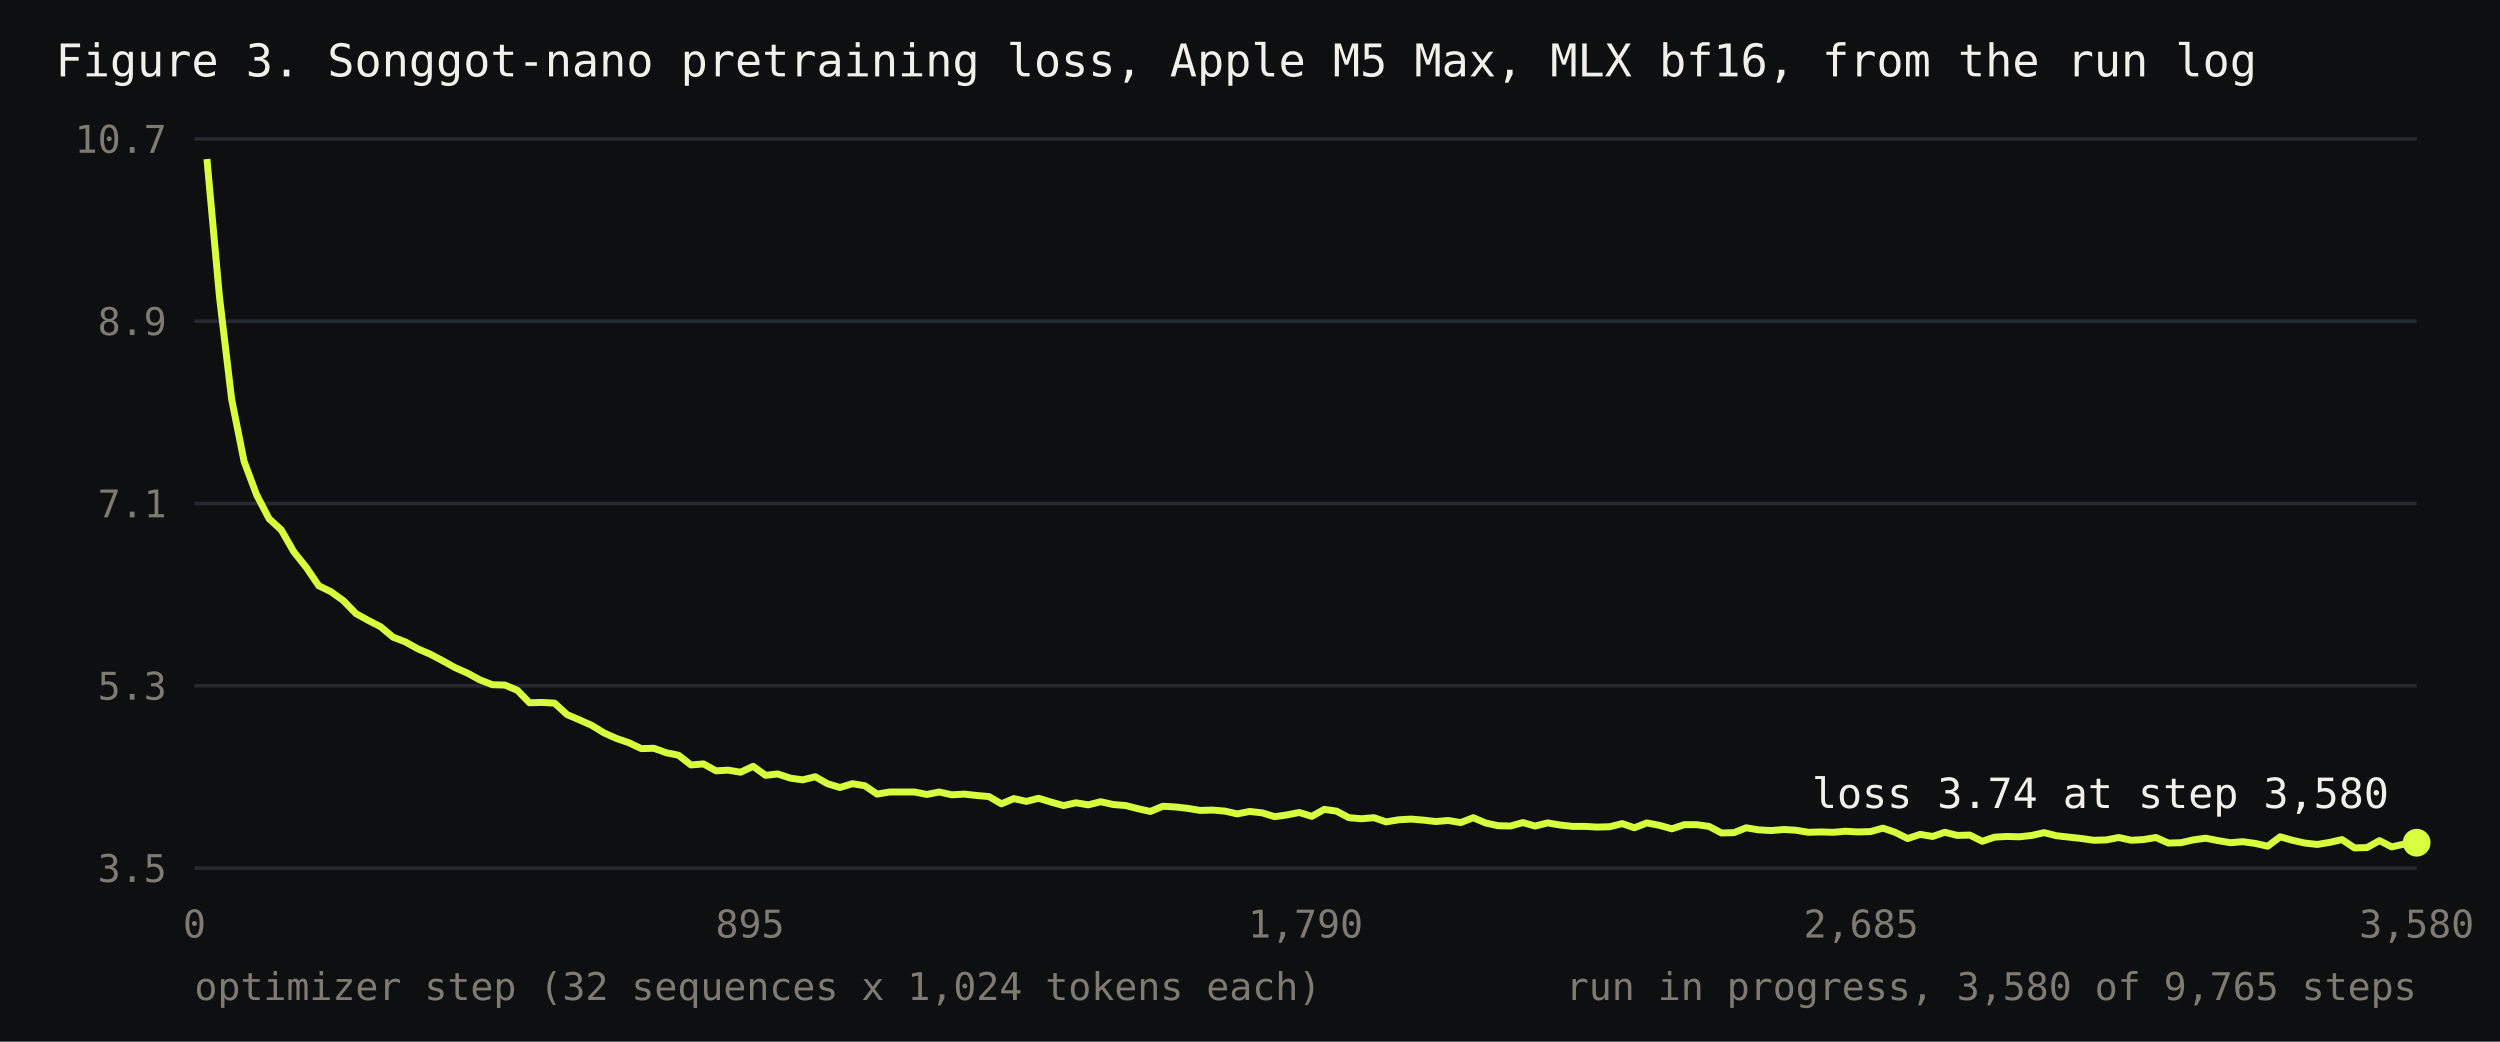
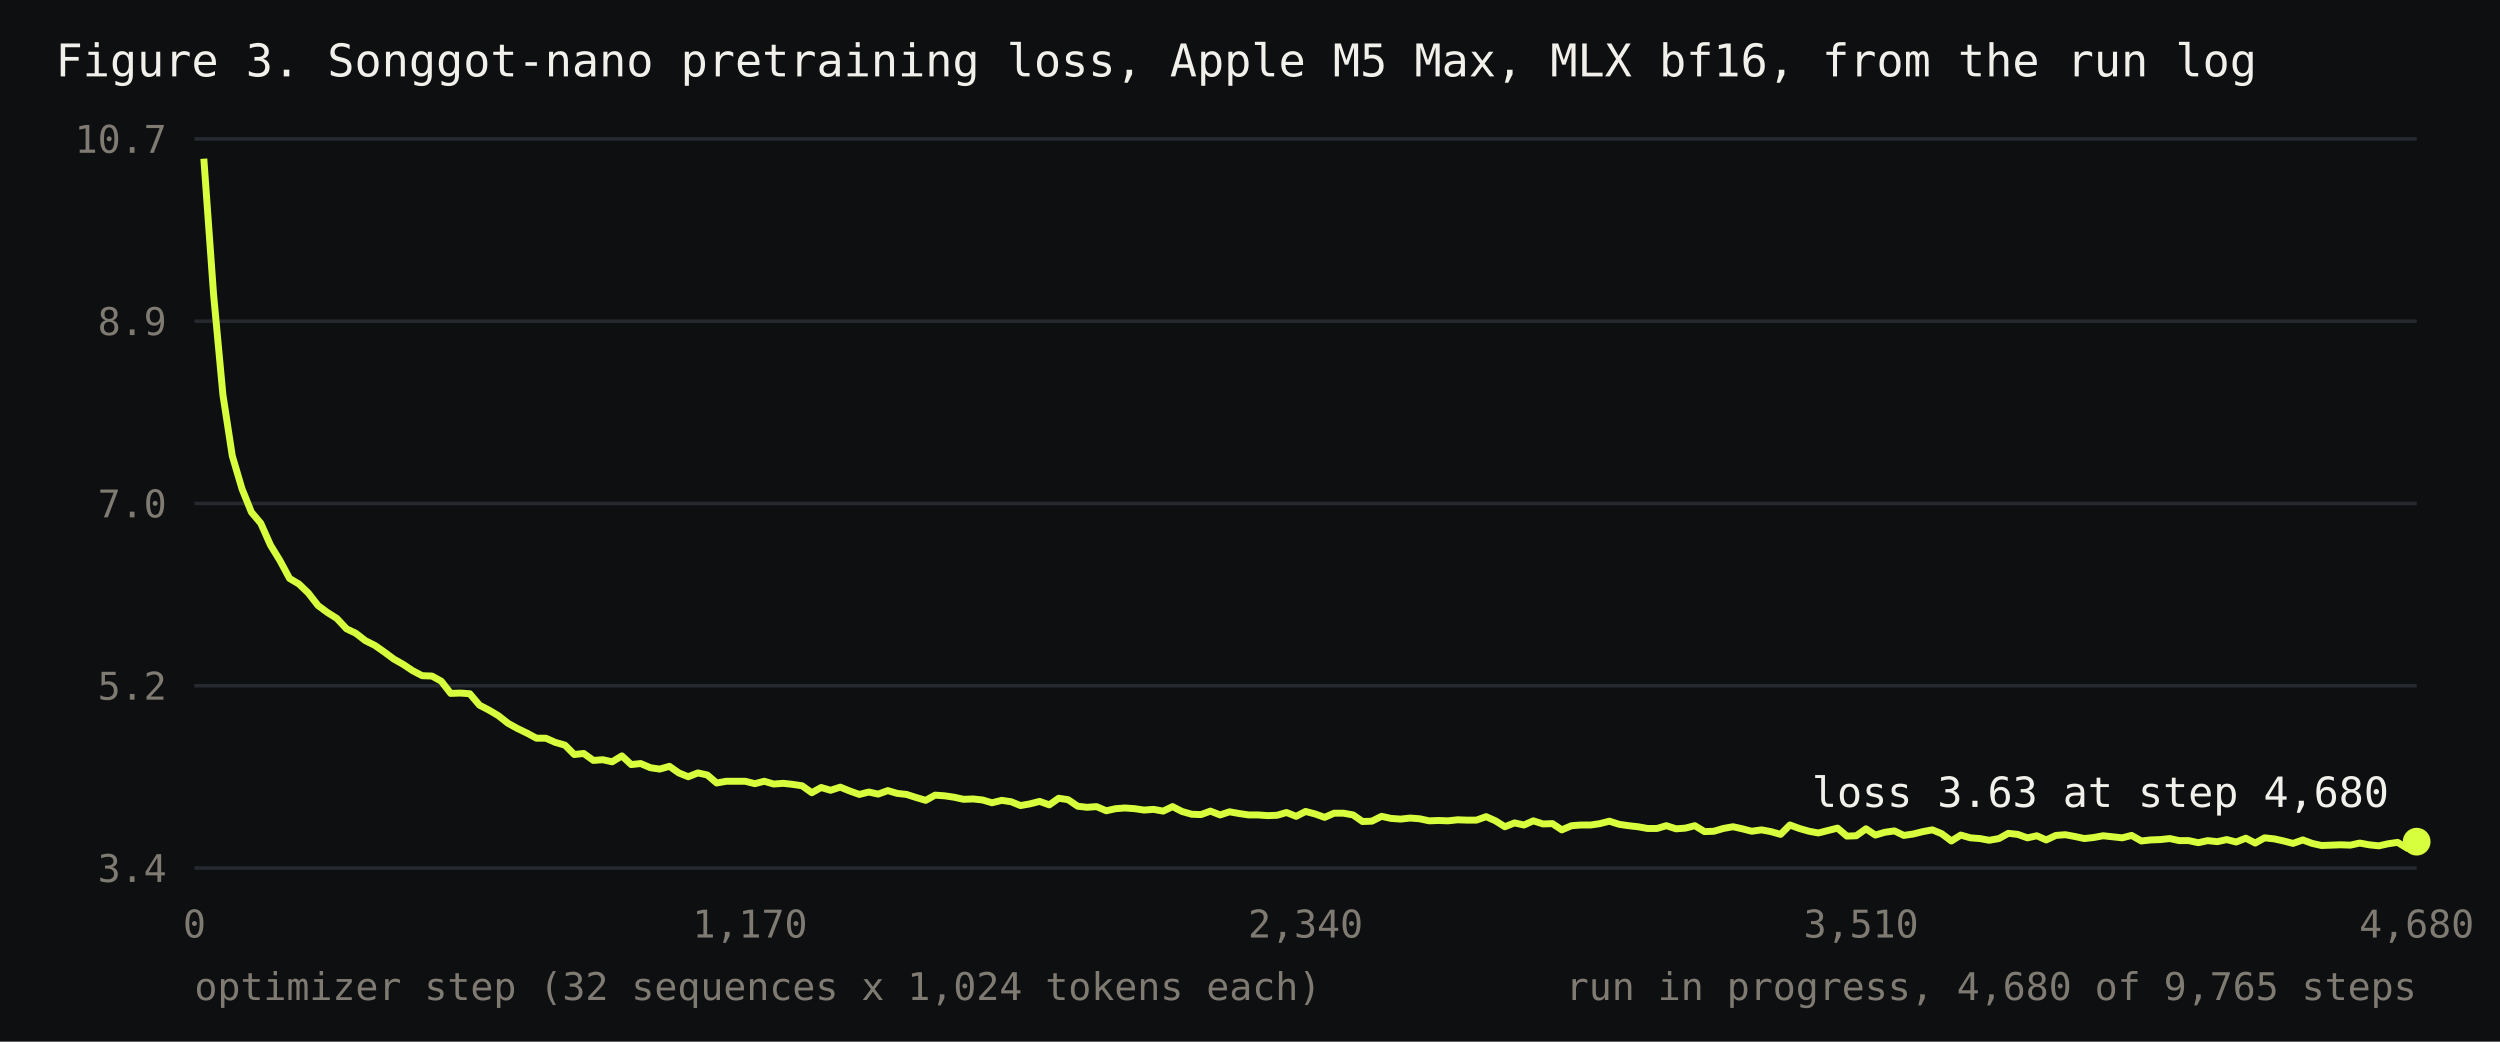
<svg xmlns="http://www.w3.org/2000/svg" viewBox="0 0 720 300" width="100%" role="img" aria-label="Figure 3. Songgot-nano pretraining loss, Apple M5 Max, MLX bf16, from the run log" font-family="IBM Plex Mono, Menlo, monospace" font-size="12">
  <rect width="720" height="300" fill="#0e0f11" />
  <text x="16" y="22" fill="#f2f0ea" font-size="13" font-weight="500">Figure 3. Songgot-nano pretraining loss, Apple M5 Max, MLX bf16, from the run log</text>
  <line x1="56" x2="696" y1="250.0" y2="250.0" stroke="#262a30" />
-   <text x="48" y="254.0" fill="#7f7b72" text-anchor="end" font-size="11">3.5</text>
+   <text x="48" y="254.0" fill="#7f7b72" text-anchor="end" font-size="11">3.4</text>
  <line x1="56" x2="696" y1="197.5" y2="197.5" stroke="#262a30" />
-   <text x="48" y="201.5" fill="#7f7b72" text-anchor="end" font-size="11">5.3</text>
+   <text x="48" y="201.5" fill="#7f7b72" text-anchor="end" font-size="11">5.2</text>
  <line x1="56" x2="696" y1="145.0" y2="145.0" stroke="#262a30" />
-   <text x="48" y="149.0" fill="#7f7b72" text-anchor="end" font-size="11">7.1</text>
+   <text x="48" y="149.0" fill="#7f7b72" text-anchor="end" font-size="11">7.0</text>
  <line x1="56" x2="696" y1="92.5" y2="92.5" stroke="#262a30" />
  <text x="48" y="96.5" fill="#7f7b72" text-anchor="end" font-size="11">8.9</text>
  <line x1="56" x2="696" y1="40.0" y2="40.0" stroke="#262a30" />
  <text x="48" y="44.0" fill="#7f7b72" text-anchor="end" font-size="11">10.7</text>
  <text x="56.0" y="270" fill="#7f7b72" text-anchor="middle" font-size="11">0</text>
-   <text x="216.0" y="270" fill="#7f7b72" text-anchor="middle" font-size="11">895</text>
-   <text x="376.0" y="270" fill="#7f7b72" text-anchor="middle" font-size="11">1,790</text>
-   <text x="536.0" y="270" fill="#7f7b72" text-anchor="middle" font-size="11">2,685</text>
-   <text x="696.0" y="270" fill="#7f7b72" text-anchor="middle" font-size="11">3,580</text>
-   <path d="M59.6,45.8 L63.2,85.4 L66.7,114.9 L70.3,132.9 L73.9,142.5 L77.5,149.4 L81.0,152.6 L84.6,158.9 L88.2,163.4 L91.8,168.7 L95.3,170.4 L98.9,173.0 L102.5,176.7 L106.1,178.7 L109.6,180.5 L113.2,183.5 L116.8,184.9 L120.4,186.9 L123.9,188.4 L127.5,190.3 L131.1,192.3 L134.7,193.9 L138.2,195.8 L141.8,197.2 L145.4,197.3 L149.0,198.8 L152.5,202.4 L156.1,202.3 L159.7,202.5 L163.3,205.8 L166.8,207.3 L170.4,208.9 L174.0,211.1 L177.6,212.7 L181.1,213.9 L184.7,215.6 L188.3,215.5 L191.9,216.8 L195.4,217.5 L199.0,220.3 L202.6,220.0 L206.2,222.0 L209.7,221.8 L213.3,222.4 L216.9,220.7 L220.5,223.3 L224.0,222.9 L227.6,224.1 L231.2,224.6 L234.8,223.7 L238.3,225.7 L241.9,226.8 L245.5,225.7 L249.1,226.3 L252.6,228.7 L256.2,228.1 L259.8,228.1 L263.4,228.1 L266.9,228.8 L270.5,228.1 L274.1,228.9 L277.7,228.7 L281.3,229.1 L284.8,229.4 L288.4,231.5 L292.0,230.0 L295.6,230.8 L299.1,229.9 L302.7,231.0 L306.3,232.0 L309.9,231.2 L313.4,231.8 L317.0,230.9 L320.6,231.7 L324.2,232.0 L327.7,232.9 L331.3,233.7 L334.9,232.2 L338.5,232.4 L342.0,232.8 L345.6,233.4 L349.2,233.3 L352.8,233.6 L356.3,234.4 L359.9,233.7 L363.5,234.1 L367.1,235.2 L370.6,234.7 L374.2,234.0 L377.8,235.1 L381.4,233.1 L384.9,233.6 L388.5,235.5 L392.1,235.8 L395.7,235.5 L399.2,236.7 L402.8,236.1 L406.4,235.9 L410.0,236.2 L413.5,236.6 L417.1,236.3 L420.7,236.9 L424.3,235.5 L427.8,237.0 L431.4,237.8 L435.0,237.9 L438.6,236.9 L442.1,237.9 L445.7,237.0 L449.3,237.6 L452.9,238.0 L456.4,238.0 L460.0,238.2 L463.6,238.1 L467.2,237.2 L470.7,238.4 L474.3,237.0 L477.9,237.7 L481.5,238.7 L485.1,237.5 L488.6,237.5 L492.2,238.0 L495.8,239.9 L499.4,239.8 L502.9,238.4 L506.5,239.0 L510.1,239.2 L513.7,238.9 L517.2,239.1 L520.8,239.7 L524.4,239.6 L528.0,239.7 L531.5,239.4 L535.1,239.6 L538.7,239.5 L542.3,238.5 L545.8,239.7 L549.4,241.5 L553.0,240.3 L556.6,240.9 L560.1,239.7 L563.7,240.6 L567.3,240.5 L570.9,242.3 L574.4,241.1 L578.0,240.9 L581.6,241.0 L585.2,240.6 L588.7,239.8 L592.3,240.7 L595.9,241.1 L599.5,241.5 L603.0,242.0 L606.6,241.9 L610.2,241.2 L613.8,242.0 L617.3,241.8 L620.9,241.2 L624.5,242.8 L628.1,242.7 L631.6,241.9 L635.2,241.4 L638.8,242.1 L642.4,242.7 L645.9,242.4 L649.5,242.9 L653.1,243.7 L656.7,241.0 L660.2,242.0 L663.8,242.8 L667.4,243.2 L671.0,242.6 L674.5,241.8 L678.1,244.2 L681.7,244.1 L685.3,242.1 L688.8,243.9 L692.4,243.1 L696.0,242.7" fill="none" stroke="#d8ff3d" stroke-width="2" stroke-linejoin="round" />
-   <circle cx="696.0" cy="242.7" r="4" fill="#d8ff3d" />
-   <text x="688.0" y="232.7" fill="#f2f0ea" text-anchor="end">loss 3.74 at step 3,580</text>
+   <text x="216.0" y="270" fill="#7f7b72" text-anchor="middle" font-size="11">1,170</text>
+   <text x="376.0" y="270" fill="#7f7b72" text-anchor="middle" font-size="11">2,340</text>
+   <text x="536.0" y="270" fill="#7f7b72" text-anchor="middle" font-size="11">3,510</text>
+   <text x="696.0" y="270" fill="#7f7b72" text-anchor="middle" font-size="11">4,680</text>
+   <path d="M58.7,45.7 L61.5,84.7 L64.2,113.7 L66.9,131.3 L69.7,140.8 L72.4,147.5 L75.1,150.7 L77.9,157.0 L80.6,161.4 L83.4,166.6 L86.1,168.2 L88.8,170.8 L91.6,174.4 L94.3,176.4 L97.0,178.1 L99.8,181.1 L102.5,182.4 L105.2,184.5 L108.0,185.9 L110.7,187.8 L113.4,189.8 L116.2,191.4 L118.9,193.2 L121.6,194.6 L124.4,194.7 L127.1,196.2 L129.8,199.7 L132.6,199.6 L135.3,199.8 L138.1,203.1 L140.8,204.5 L143.5,206.1 L146.3,208.3 L149.0,209.8 L151.7,211.1 L154.5,212.6 L157.2,212.6 L159.9,213.8 L162.7,214.6 L165.4,217.3 L168.1,217.0 L170.9,219.0 L173.6,218.8 L176.3,219.4 L179.1,217.7 L181.8,220.2 L184.5,219.9 L187.3,221.1 L190.0,221.5 L192.8,220.7 L195.5,222.6 L198.2,223.7 L201.0,222.6 L203.7,223.2 L206.4,225.5 L209.2,225.0 L211.9,225.0 L214.6,225.0 L217.4,225.7 L220.1,225.0 L222.8,225.8 L225.6,225.6 L228.3,225.9 L231.0,226.3 L233.8,228.3 L236.5,226.8 L239.2,227.6 L242.0,226.7 L244.7,227.8 L247.5,228.8 L250.2,228.1 L252.9,228.7 L255.7,227.7 L258.4,228.5 L261.1,228.8 L263.9,229.7 L266.6,230.5 L269.3,229.0 L272.1,229.2 L274.8,229.6 L277.5,230.2 L280.3,230.1 L283.0,230.4 L285.7,231.2 L288.5,230.5 L291.2,230.9 L293.9,232.0 L296.7,231.5 L299.4,230.8 L302.2,231.8 L304.9,229.9 L307.6,230.3 L310.4,232.2 L313.1,232.5 L315.8,232.3 L318.6,233.5 L321.3,232.9 L324.0,232.7 L326.8,232.9 L329.5,233.3 L332.2,233.1 L335.0,233.6 L337.7,232.3 L340.4,233.7 L343.2,234.5 L345.9,234.6 L348.6,233.6 L351.4,234.7 L354.1,233.8 L356.9,234.3 L359.6,234.7 L362.3,234.7 L365.1,234.9 L367.8,234.8 L370.5,234.0 L373.3,235.1 L376.0,233.7 L378.7,234.4 L381.5,235.4 L384.2,234.2 L386.9,234.2 L389.7,234.7 L392.4,236.6 L395.1,236.5 L397.9,235.1 L400.6,235.7 L403.4,235.9 L406.1,235.6 L408.8,235.8 L411.6,236.4 L414.3,236.3 L417.0,236.4 L419.8,236.1 L422.5,236.2 L425.2,236.2 L428.0,235.2 L430.7,236.4 L433.4,238.1 L436.2,237.0 L438.9,237.6 L441.6,236.4 L444.4,237.3 L447.1,237.2 L449.8,239.0 L452.6,237.8 L455.3,237.6 L458.1,237.6 L460.8,237.2 L463.5,236.5 L466.3,237.4 L469.0,237.8 L471.7,238.1 L474.5,238.6 L477.2,238.6 L479.9,237.8 L482.7,238.7 L485.4,238.5 L488.1,237.8 L490.9,239.5 L493.6,239.4 L496.3,238.6 L499.1,238.1 L501.8,238.7 L504.5,239.4 L507.3,239.0 L510.0,239.5 L512.8,240.3 L515.5,237.6 L518.2,238.6 L521.0,239.4 L523.7,239.9 L526.4,239.2 L529.2,238.5 L531.9,240.8 L534.6,240.7 L537.4,238.7 L540.1,240.5 L542.8,239.7 L545.6,239.3 L548.3,240.6 L551.0,240.2 L553.8,239.5 L556.5,239.0 L559.2,240.1 L562.0,242.2 L564.7,240.5 L567.5,241.3 L570.2,241.5 L572.9,242.0 L575.7,241.5 L578.4,240.0 L581.1,240.3 L583.9,241.3 L586.6,240.7 L589.3,241.9 L592.1,240.6 L594.8,240.4 L597.5,240.9 L600.3,241.5 L603.0,241.2 L605.7,240.7 L608.5,241.0 L611.2,241.3 L613.9,240.6 L616.7,242.2 L619.4,241.9 L622.2,241.8 L624.9,241.5 L627.6,242.1 L630.4,242.1 L633.1,242.7 L635.8,242.1 L638.6,242.4 L641.3,241.8 L644.0,242.5 L646.8,241.4 L649.5,242.8 L652.2,241.3 L655.0,241.6 L657.7,242.2 L660.4,242.9 L663.2,241.9 L665.9,242.9 L668.6,243.5 L671.4,243.4 L674.1,243.3 L676.9,243.4 L679.6,242.8 L682.3,243.3 L685.1,243.6 L687.8,243.0 L690.5,242.6 L693.3,244.3 L696.0,242.4" fill="none" stroke="#d8ff3d" stroke-width="2" stroke-linejoin="round" />
+   <circle cx="696.0" cy="242.4" r="4" fill="#d8ff3d" />
+   <text x="688.0" y="232.4" fill="#f2f0ea" text-anchor="end">loss 3.63 at step 4,680</text>
  <text x="56" y="288" fill="#7f7b72" font-size="11">optimizer step (32 sequences x 1,024 tokens each)</text>
-   <text x="696" y="288" fill="#7f7b72" text-anchor="end" font-size="11">run in progress, 3,580 of 9,765 steps</text>
+   <text x="696" y="288" fill="#7f7b72" text-anchor="end" font-size="11">run in progress, 4,680 of 9,765 steps</text>
</svg>
